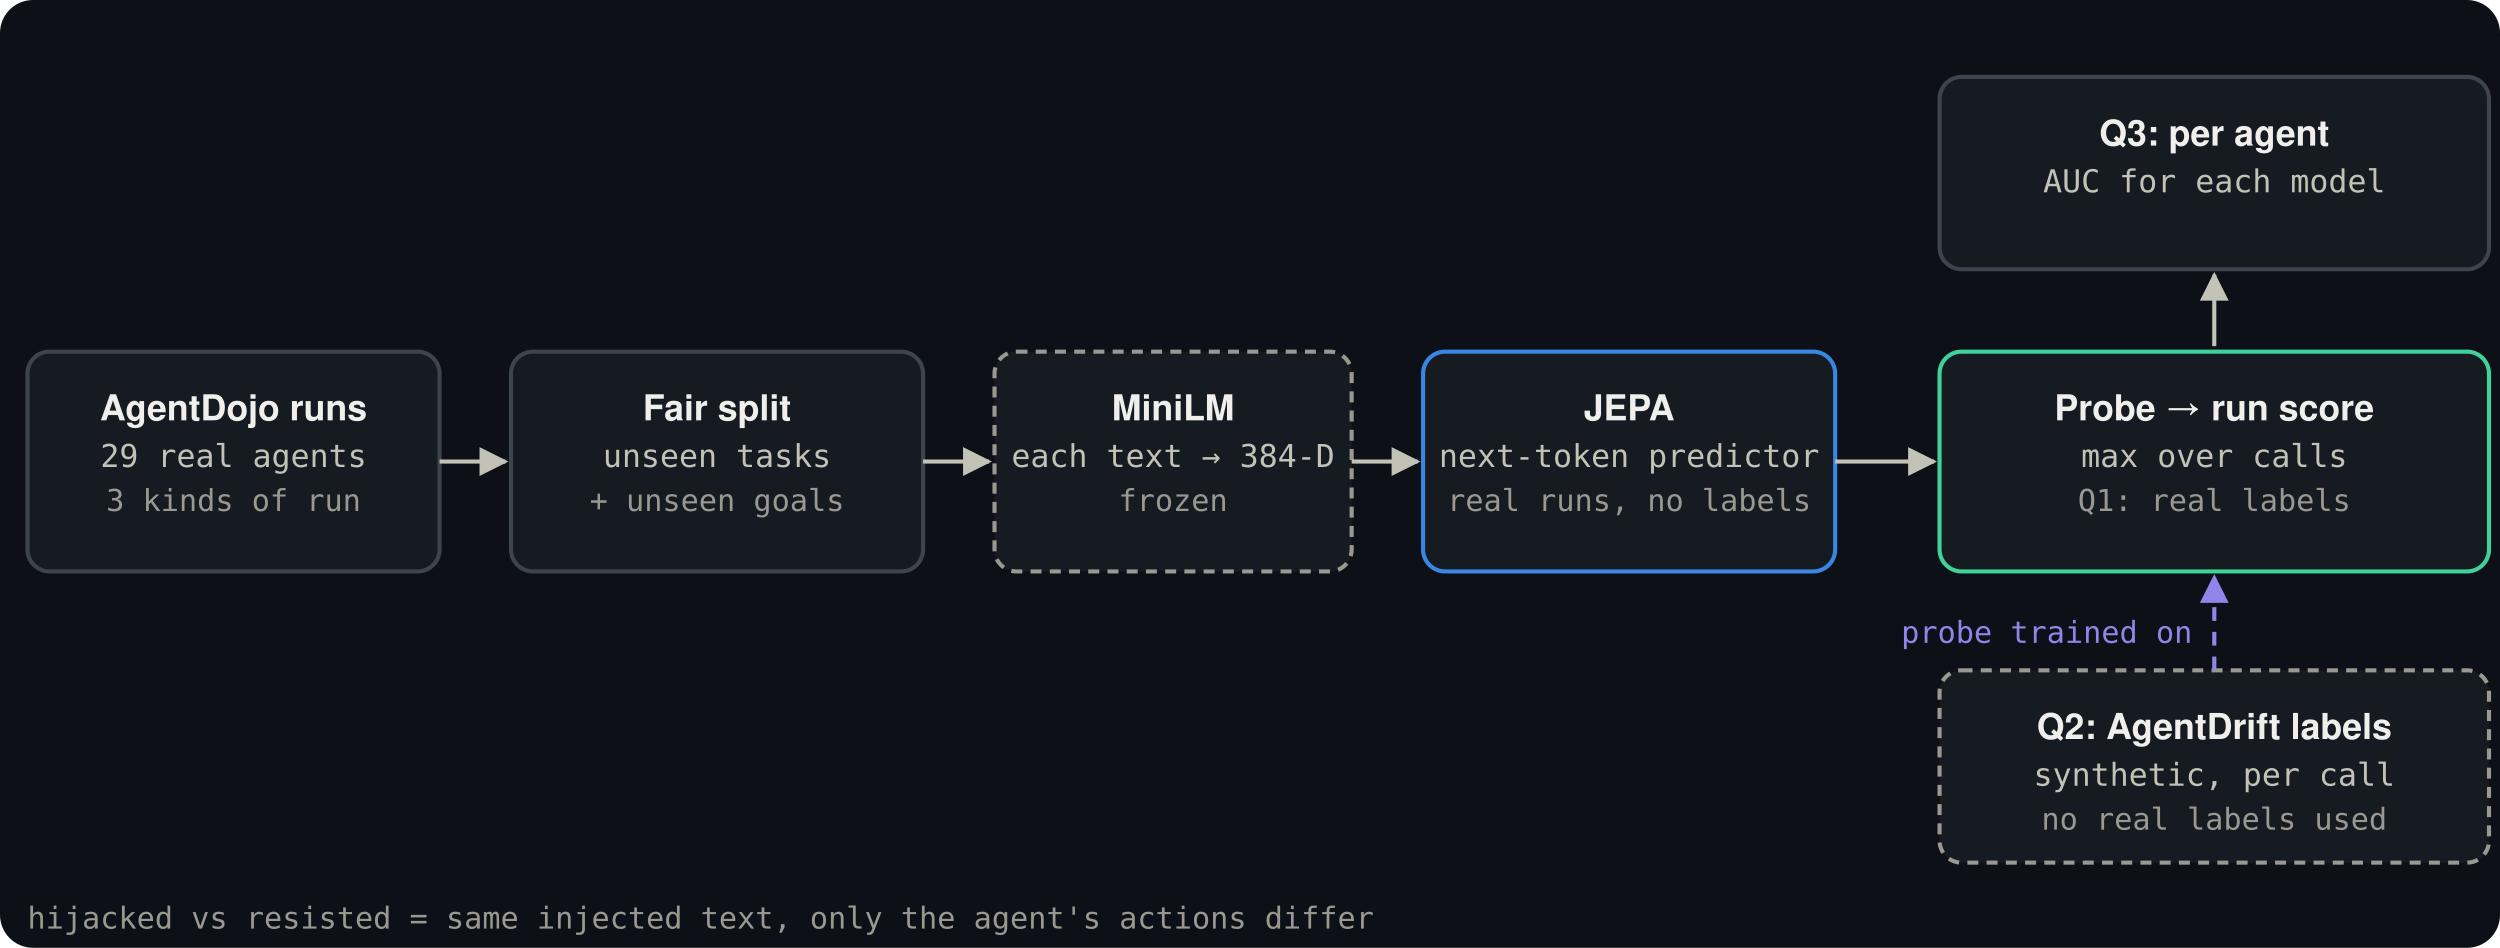
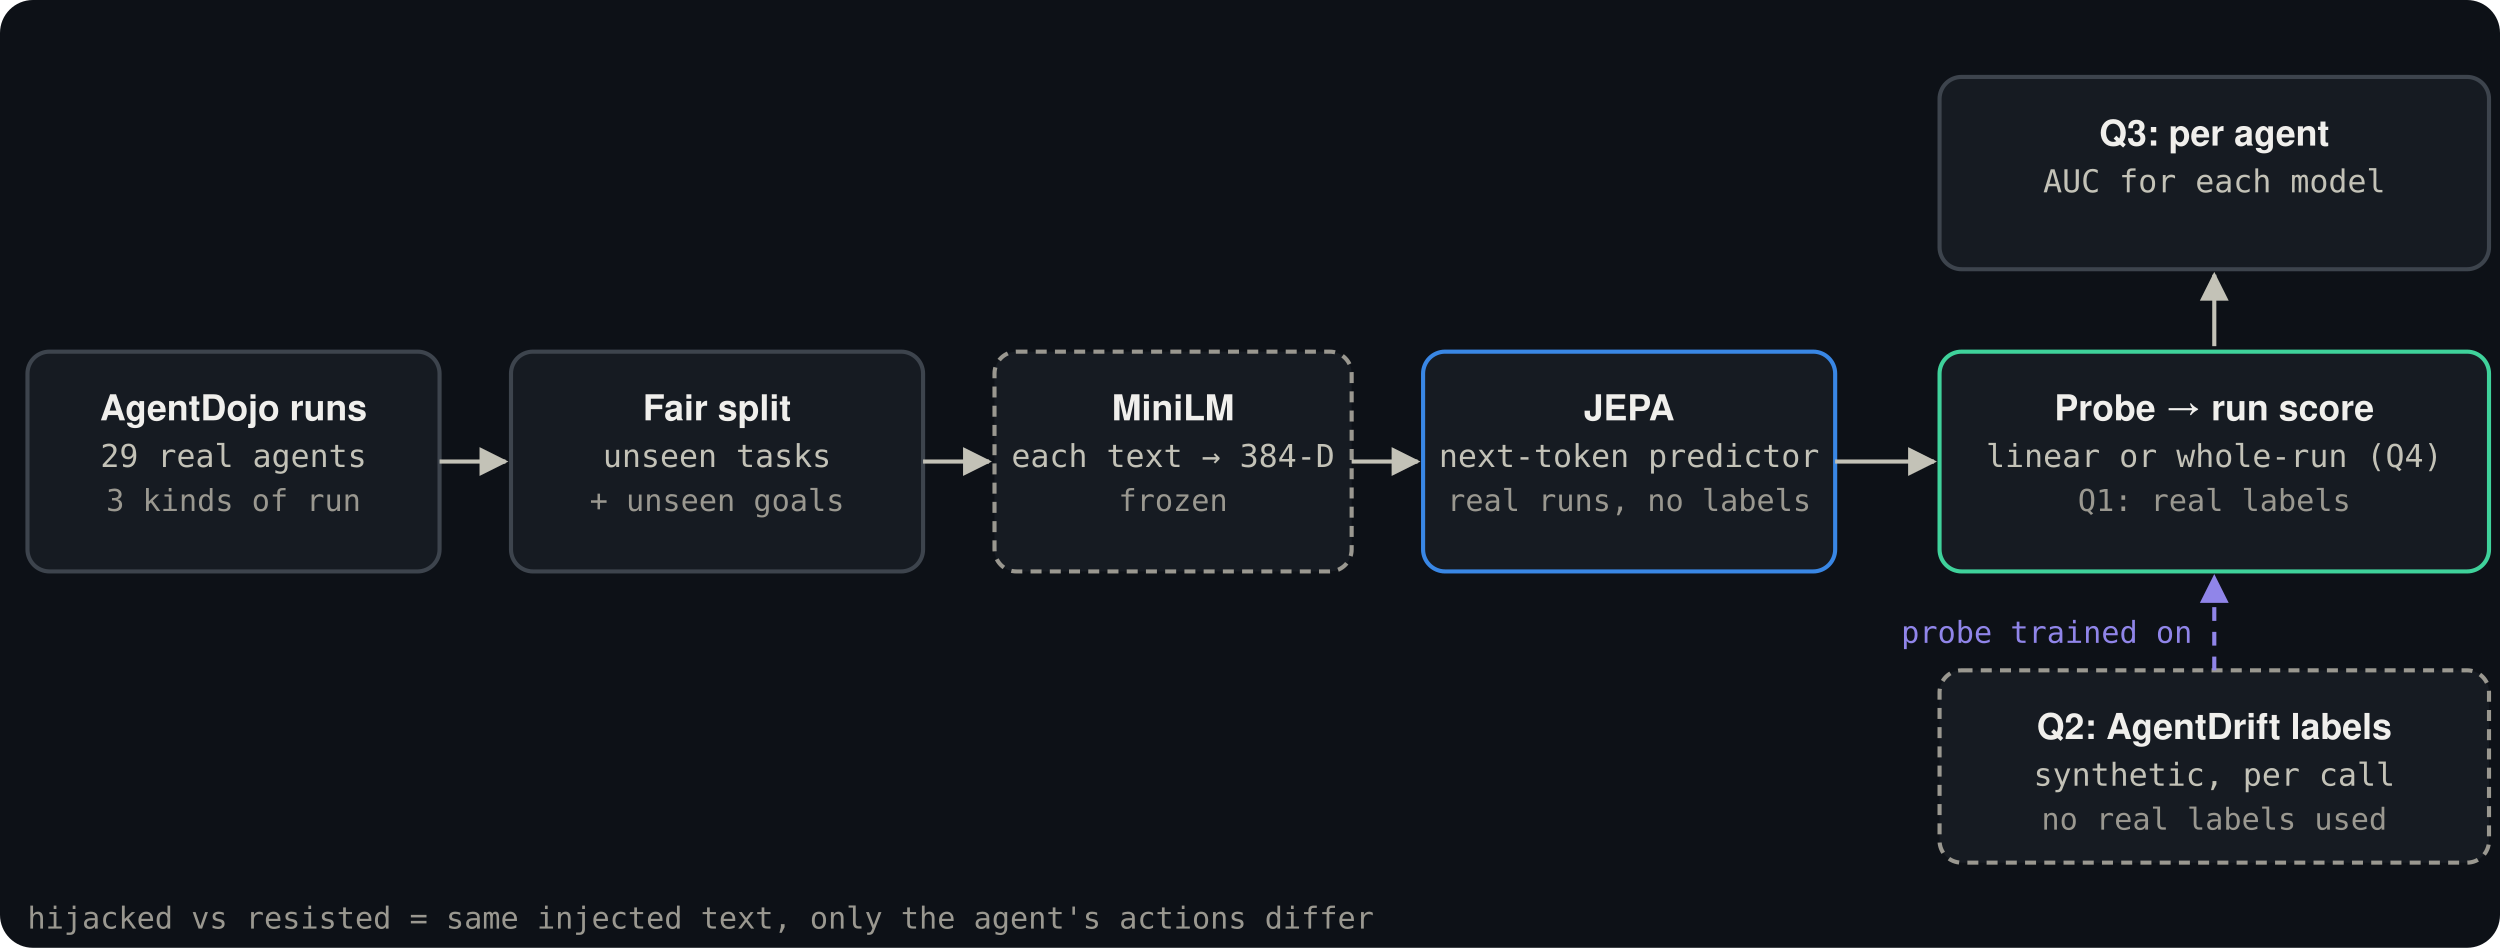
<svg xmlns="http://www.w3.org/2000/svg" viewBox="0 0 910 345" width="910" height="345">
  <rect x="0" y="0" width="910" height="345" rx="12" fill="#0d1117" />
  <defs>
    <marker id="ah" viewBox="0 0 10 10" refX="9" refY="5" markerWidth="7" markerHeight="7" orient="auto">
      <path d="M0,0 L10,5 L0,10 z" fill="#c3c2b7" />
    </marker>
    <marker id="ahv" viewBox="0 0 10 10" refX="9" refY="5" markerWidth="7" markerHeight="7" orient="auto">
      <path d="M0,0 L10,5 L0,10 z" fill="#9085e9" />
    </marker>
    <marker id="ahr" viewBox="0 0 10 10" refX="9" refY="5" markerWidth="7" markerHeight="7" orient="auto">
      <path d="M0,0 L10,5 L0,10 z" fill="#ff6b6a" />
    </marker>
  </defs>
  <style>
    text { fill: #f0efec; font-family: -apple-system, "Segoe UI", Helvetica, Arial, sans-serif; }
    .box { fill: #161b22; stroke: #3d444d; stroke-width: 1.5; }
    .learn { stroke: #3987e5; } .frozen { stroke: #9a9890; stroke-dasharray: 4 3; } .loss { stroke: #e0622f; }
    .bad { stroke: #ff6b6a; } .good { stroke: #3fd29b; }
    .m { font-size: 13px; font-weight: 600; }
    .h { font-size: 14px; font-weight: 700; }
    .s { font-size: 11.5px; fill: #c3c2b7; font-family: ui-monospace, Menlo, Consolas, monospace; }
    .c { font-size: 11px; fill: #9a9890; font-family: ui-monospace, Menlo, Consolas, monospace; }
    .v { fill: #9085e9; } .r { fill: #ff6b6a; } .g { fill: #3fd29b; } .y { fill: #f0b429; }
    .a { stroke: #c3c2b7; stroke-width: 1.5; fill: none; marker-end: url(#ah); }
    .ar { stroke: #ff6b6a; stroke-width: 1.5; fill: none; marker-end: url(#ahr); }
    .ema { stroke: #9085e9; stroke-width: 1.5; fill: none; stroke-dasharray: 5 4; marker-end: url(#ahv); }
  </style>
  <g transform="translate(6,8)">
    <rect class="box " x="4" y="120" width="150" height="80" rx="8" />
    <text class="m" x="79.0" y="145" text-anchor="middle">AgentDojo runs</text>
    <text class="s" x="79.0" y="162" text-anchor="middle">29 real agents</text>
    <text class="c" x="79.0" y="178" text-anchor="middle">3 kinds of run</text>
    <rect class="box " x="180" y="120" width="150" height="80" rx="8" />
    <text class="m" x="255.0" y="145" text-anchor="middle">Fair split</text>
    <text class="s" x="255.0" y="162" text-anchor="middle">unseen tasks</text>
    <text class="c" x="255.0" y="178" text-anchor="middle">+ unseen goals</text>
    <path class="a" d="M154,160 H178" />
    <rect class="box frozen" x="356" y="120" width="130" height="80" rx="8" />
    <text class="m" x="421.0" y="145" text-anchor="middle">MiniLM</text>
    <text class="s" x="421.0" y="162" text-anchor="middle">each text → 384-D</text>
    <text class="c" x="421.0" y="178" text-anchor="middle">frozen</text>
    <path class="a" d="M330,160 H354" />
    <rect class="box learn" x="512" y="120" width="150" height="80" rx="8" />
    <text class="m" x="587.0" y="145" text-anchor="middle">JEPA</text>
    <text class="s" x="587.0" y="162" text-anchor="middle">next-token predictor</text>
    <text class="c" x="587.0" y="178" text-anchor="middle">real runs, no labels</text>
    <path class="a" d="M486,160 H510" />
    <rect class="box good" x="700" y="120" width="200" height="80" rx="8" />
    <text class="m" x="800.0" y="145" text-anchor="middle">Probe → run score</text>
-     <text class="s" x="800.0" y="162" text-anchor="middle">max over calls</text>
+     <text class="s" x="800.0" y="162" text-anchor="middle">linear or whole-run (Q4)</text>
    <text class="c" x="800.0" y="178" text-anchor="middle">Q1: real labels</text>
    <path class="a" d="M662,160 H698" />
    <rect class="box frozen" x="700" y="236" width="200" height="70" rx="8" />
    <text class="m" x="800.0" y="261" text-anchor="middle">Q2: AgentDrift labels</text>
    <text class="s" x="800.0" y="278" text-anchor="middle">synthetic, per call</text>
    <text class="c" x="800.0" y="294" text-anchor="middle">no real labels used</text>
    <path class="ema" d="M800,236 V202" />
    <text class="c v" x="792" y="226" text-anchor="end">probe trained on</text>
    <rect class="box " x="700" y="20" width="200" height="70" rx="8" />
    <text class="m" x="800.0" y="45" text-anchor="middle">Q3: per agent</text>
    <text class="s" x="800.0" y="62" text-anchor="middle">AUC for each model</text>
    <path class="a" d="M800,118 V92" />
    <text class="c" x="4" y="330" text-anchor="start">hijacked vs resisted = same injected text, only the agent's actions differ</text>
  </g>
</svg>
